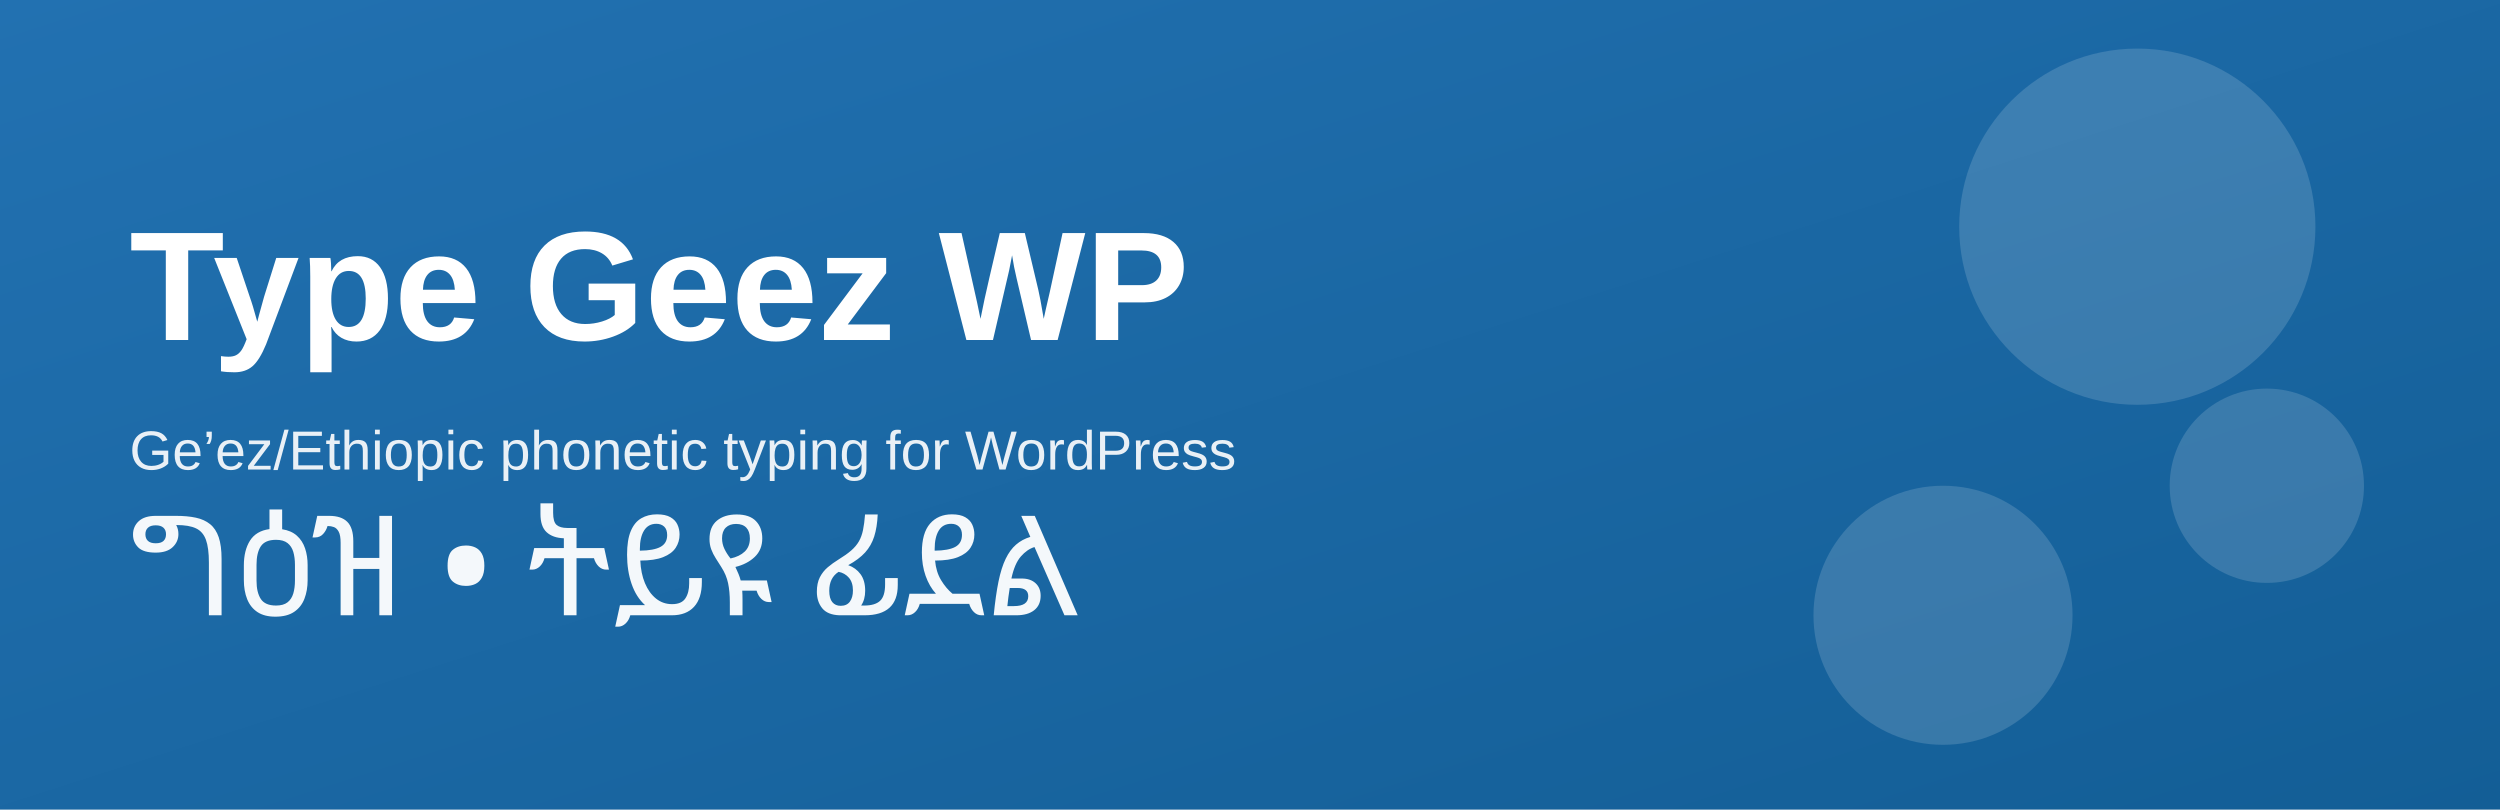
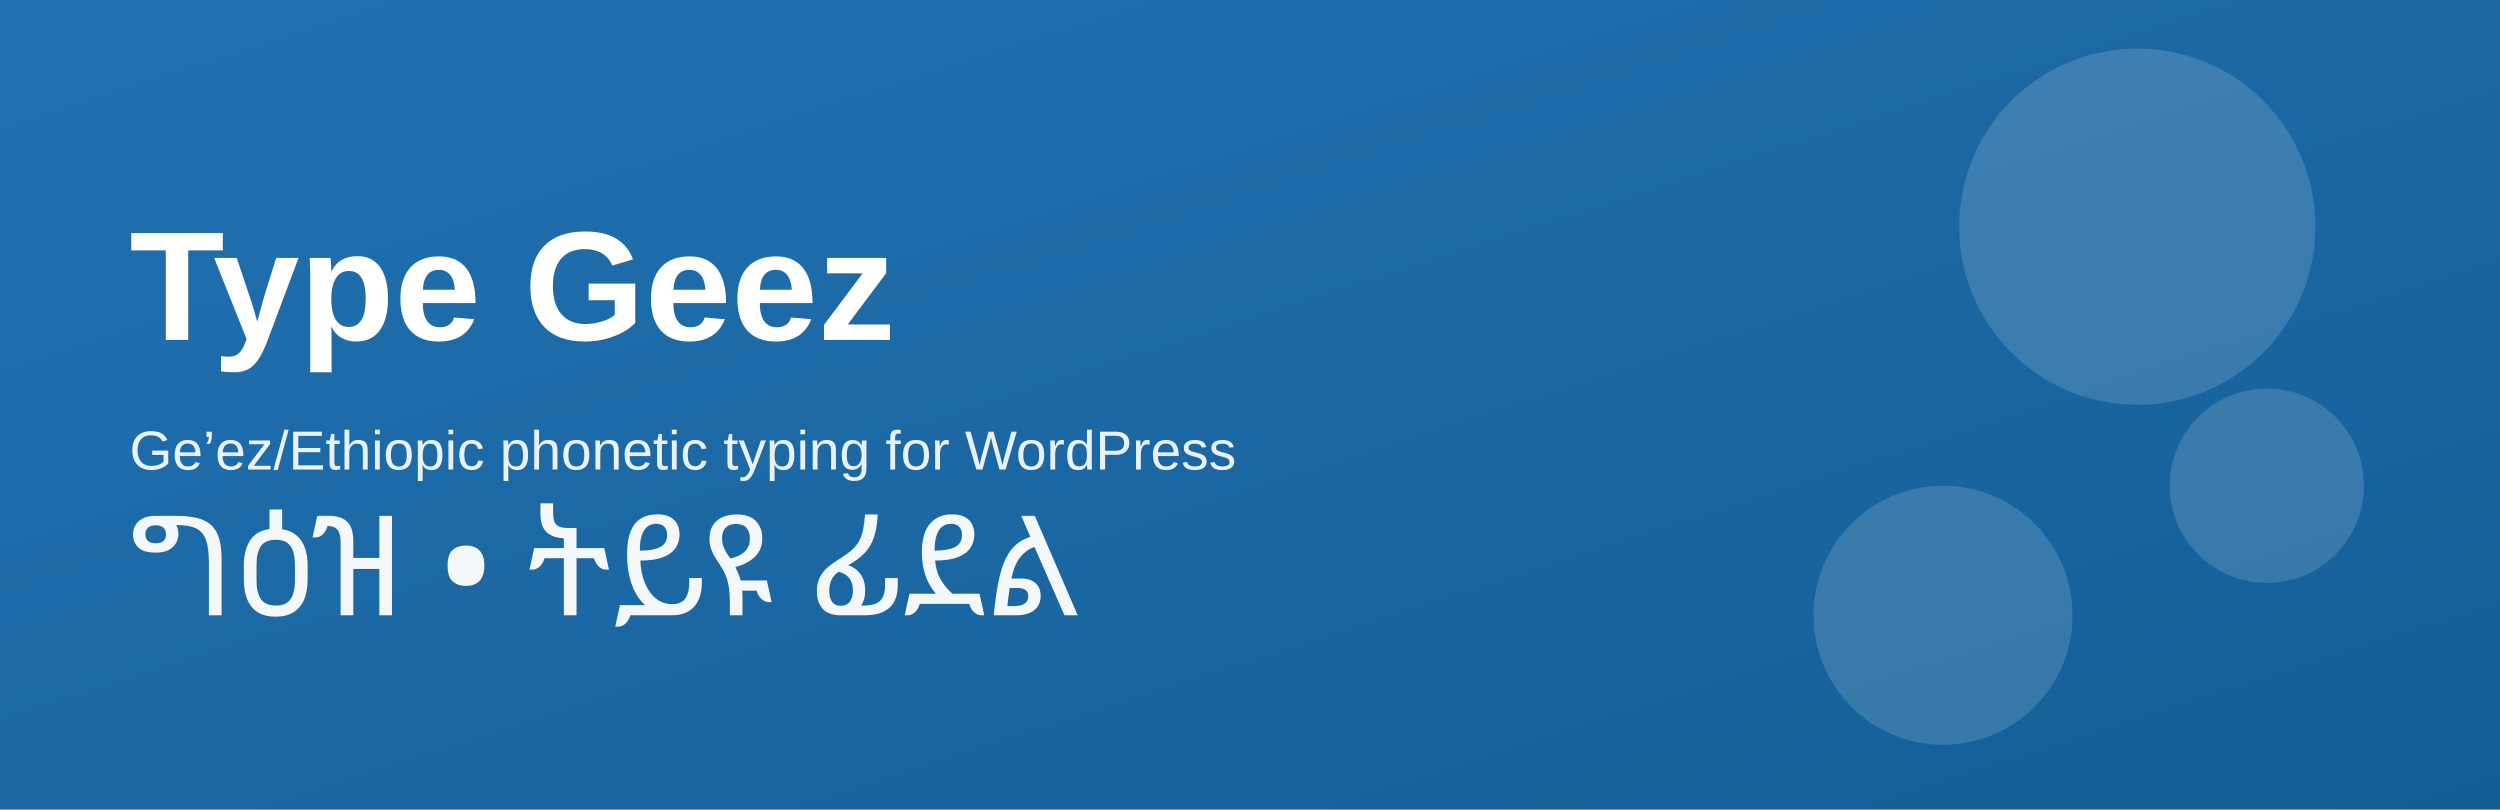
<svg xmlns="http://www.w3.org/2000/svg" width="1544" height="500" viewBox="0 0 1544 500">
  <defs>
    <linearGradient id="g" x1="0" y1="0" x2="1" y2="1">
      <stop offset="0%" stop-color="#2271b1" />
      <stop offset="100%" stop-color="#135e96" />
    </linearGradient>
  </defs>
  <rect width="1544" height="500" fill="url(#g)" />
  <g fill="#ffffff">
-     <text x="80" y="210" font-family="Segoe UI, Arial, Helvetica, sans-serif" font-size="96" font-weight="700">Type Geez WP</text>
+     <text x="80" y="210" font-family="Segoe UI, Arial, Helvetica, sans-serif" font-size="96" font-weight="700">Type Geez</text>
    <text x="80" y="290" font-family="Segoe UI, Arial, Helvetica, sans-serif" font-size="34" opacity="0.9">Ge’ez/Ethiopic phonetic typing for WordPress</text>
    <text x="80" y="380" font-family="Noto Sans Ethiopic, Abyssinica SIL, serif" font-size="86" opacity="0.95">ግዕዝ • ትይዩ ፊደል</text>
  </g>
  <g opacity="0.15">
    <circle cx="1320" cy="140" r="110" fill="#fff" />
    <circle cx="1400" cy="300" r="60" fill="#fff" />
    <circle cx="1200" cy="380" r="80" fill="#fff" />
  </g>
</svg>
